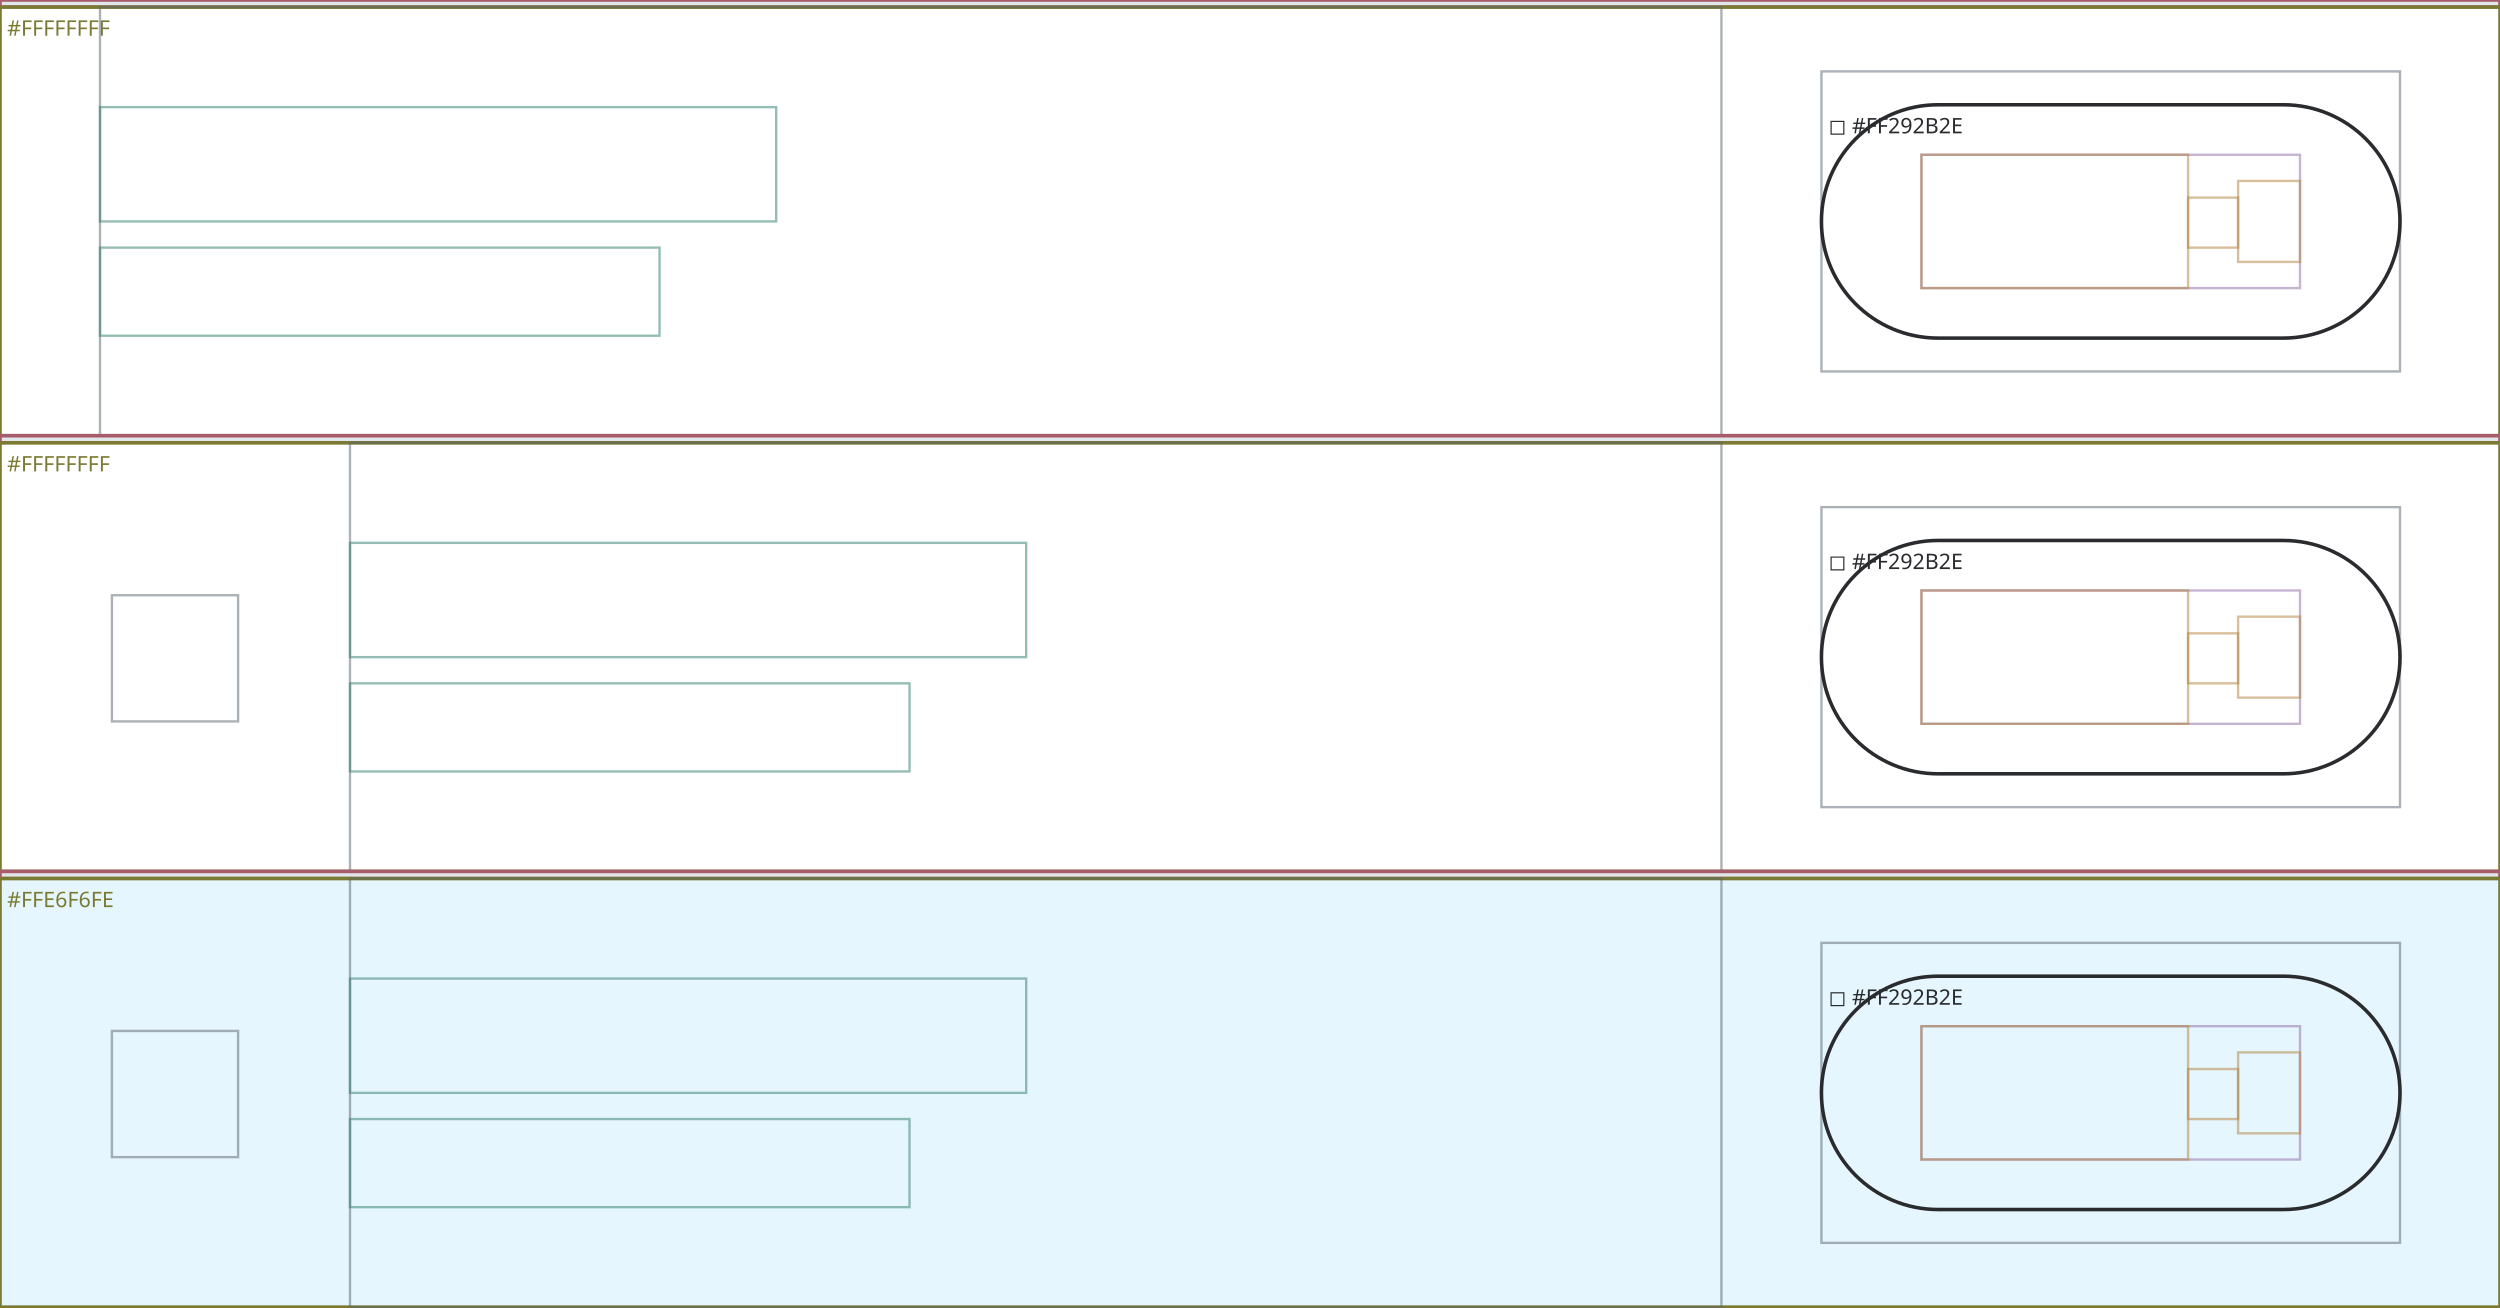
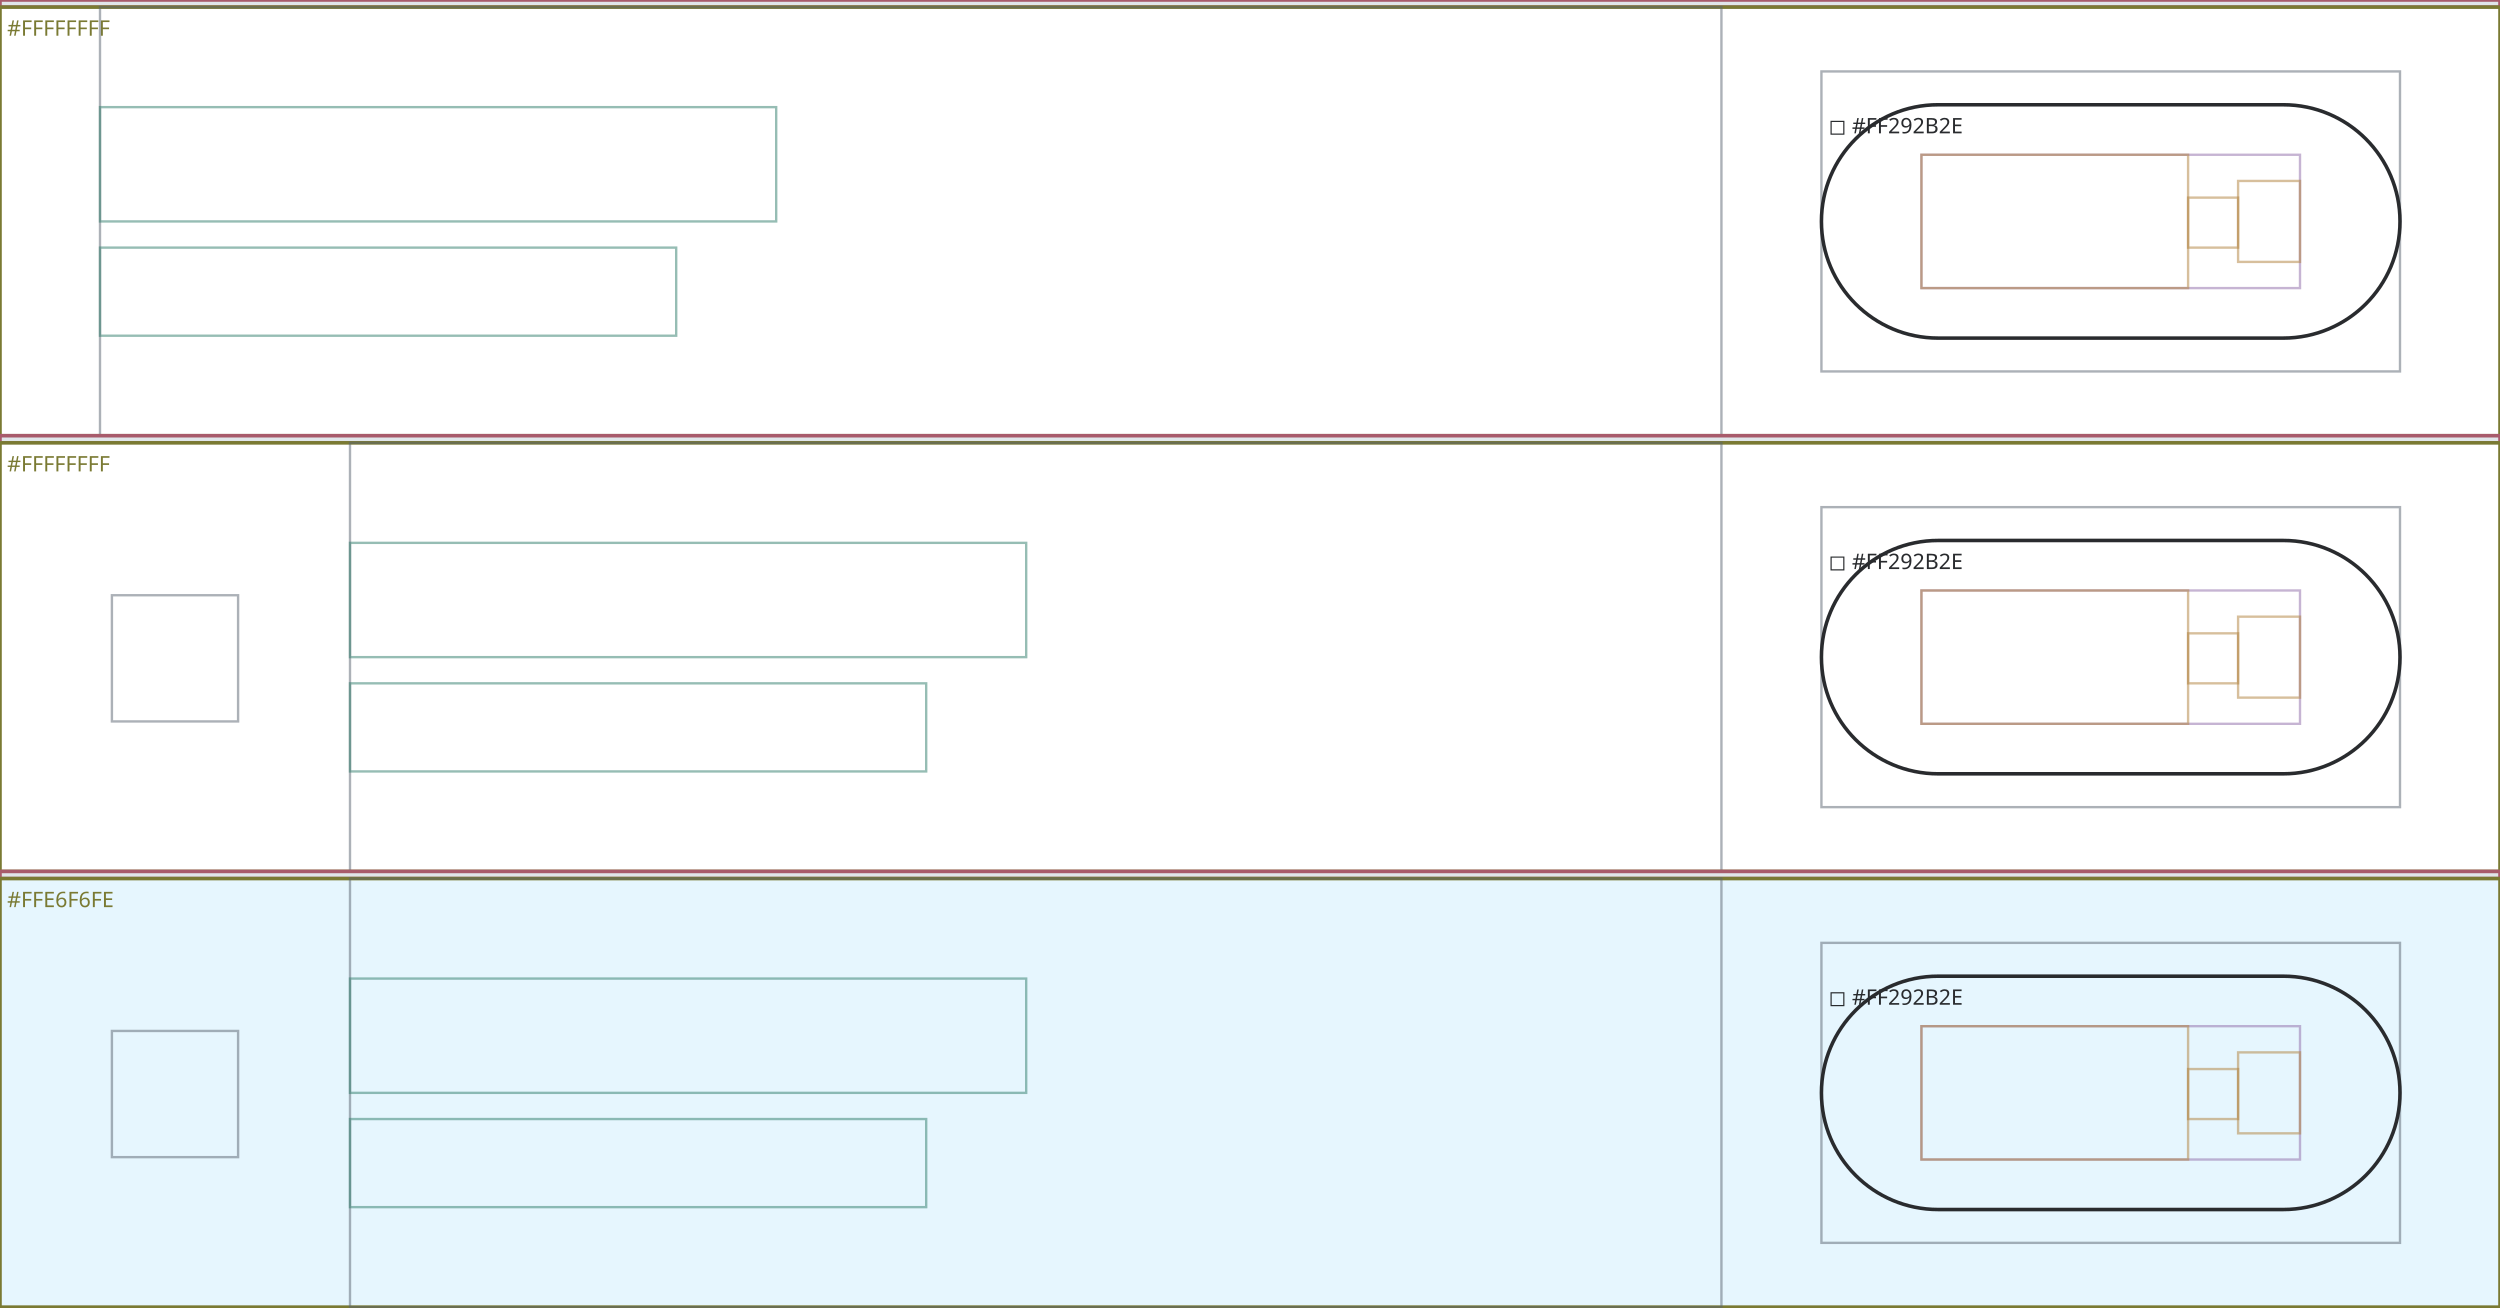
<svg xmlns="http://www.w3.org/2000/svg" viewBox="0 0 1050 549" width="1050" height="549" role="img" aria-label="Content/Bookmark row layout wireframe">
  <rect width="1050" height="549" fill="#ffffff" />
  <g>
    <rect x="0" y="0" width="1050" height="549" fill="none" fill-opacity="0" stroke="#5B6470" stroke-width="1" stroke-opacity="0.5" />
  </g>
  <g>
    <rect x="0" y="0" width="1050" height="549" fill="none" fill-opacity="0" stroke="#2E7D6B" stroke-width="1" stroke-opacity="0.5" />
  </g>
  <g>
    <rect x="0" y="0" width="1050" height="549" fill="#FFFFFF" fill-opacity="1" stroke="#8E6BA8" stroke-width="1.5" stroke-opacity="1" />
    <text x="3" y="12" font-family="system-ui, sans-serif" font-size="9" fill="#8E6BA8">#FFFFFFFF</text>
  </g>
  <g>
    <rect x="0" y="0" width="1050" height="549" fill="none" fill-opacity="0" stroke="#B0813B" stroke-width="1" stroke-opacity="0.5" />
  </g>
  <g>
    <rect x="0" y="0" width="1050" height="183" fill="none" fill-opacity="0" stroke="#3B72A8" stroke-width="1" stroke-opacity="0.5" />
  </g>
  <g>
    <rect x="0" y="0" width="1050" height="3" fill="#E0E6EA" fill-opacity="1" stroke="#A85B6B" stroke-width="1.5" stroke-opacity="1" />
    <text x="3" y="12" font-family="system-ui, sans-serif" font-size="9" fill="#A85B6B">#FFE0E6EA</text>
  </g>
  <g>
    <rect x="0" y="3" width="1050" height="180" fill="none" fill-opacity="0" stroke="#A85B6B" stroke-width="1" stroke-opacity="0.5" />
  </g>
  <g>
    <rect x="0" y="3" width="1050" height="180" fill="none" fill-opacity="0" stroke="#4F8A4A" stroke-width="1" stroke-opacity="0.5" />
  </g>
  <g>
    <rect x="0" y="3" width="1050" height="180" fill="#FFFFFF" fill-opacity="1" stroke="#7A7A33" stroke-width="1.5" stroke-opacity="1" />
    <text x="3" y="15" font-family="system-ui, sans-serif" font-size="9" fill="#7A7A33">#FFFFFFFF</text>
  </g>
  <g>
    <rect x="42" y="3" width="681" height="180" fill="none" fill-opacity="0" stroke="#5B6470" stroke-width="1" stroke-opacity="0.5" />
  </g>
  <g>
    <rect x="42" y="45" width="284" height="48" fill="none" fill-opacity="0" stroke="#2E7D6B" stroke-width="1" stroke-opacity="0.5" />
  </g>
  <g>
-     <rect x="42" y="104" width="235" height="37" fill="none" fill-opacity="0" stroke="#2E7D6B" stroke-width="1" stroke-opacity="0.5" />
+     <rect x="42" y="104" width="242" height="37" fill="none" fill-opacity="0" stroke="#2E7D6B" stroke-width="1" stroke-opacity="0.5" />
  </g>
  <g>
    <rect x="765" y="30" width="243" height="126" fill="none" fill-opacity="0" stroke="#5B6470" stroke-width="1" stroke-opacity="0.5" />
  </g>
  <g>
    <path d="M814,44 H959 A49,49 0 0 1 1008,93 V93 A49,49 0 0 1 959,142 H814 A49,49 0 0 1 765,93 V93 A49,49 0 0 1 814,44 Z" fill="none" fill-opacity="0" stroke="#292B2E" stroke-width="1.5" stroke-opacity="1" />
    <text x="768" y="56" font-family="system-ui, sans-serif" font-size="9" fill="#292B2E">◻ #FF292B2E</text>
  </g>
  <g>
    <rect x="807" y="65" width="159" height="56" fill="none" fill-opacity="0" stroke="#8E6BA8" stroke-width="1" stroke-opacity="0.5" />
  </g>
  <g>
    <rect x="807" y="65" width="112" height="56" fill="none" fill-opacity="0" stroke="#B0813B" stroke-width="1" stroke-opacity="0.5" />
  </g>
  <g>
    <rect x="919" y="83" width="21" height="21" fill="none" fill-opacity="0" stroke="#B0813B" stroke-width="1" stroke-opacity="0.5" />
  </g>
  <g>
    <rect x="940" y="76" width="26" height="34" fill="none" fill-opacity="0" stroke="#B0813B" stroke-width="1" stroke-opacity="0.5" />
  </g>
  <g>
    <rect x="0" y="183" width="1050" height="183" fill="none" fill-opacity="0" stroke="#3B72A8" stroke-width="1" stroke-opacity="0.5" />
  </g>
  <g>
    <rect x="0" y="183" width="1050" height="3" fill="#E0E6EA" fill-opacity="1" stroke="#A85B6B" stroke-width="1.5" stroke-opacity="1" />
    <text x="3" y="195" font-family="system-ui, sans-serif" font-size="9" fill="#A85B6B">#FFE0E6EA</text>
  </g>
  <g>
    <rect x="0" y="186" width="1050" height="180" fill="none" fill-opacity="0" stroke="#A85B6B" stroke-width="1" stroke-opacity="0.5" />
  </g>
  <g>
    <rect x="0" y="186" width="1050" height="180" fill="none" fill-opacity="0" stroke="#4F8A4A" stroke-width="1" stroke-opacity="0.5" />
  </g>
  <g>
    <rect x="0" y="186" width="1050" height="180" fill="#FFFFFF" fill-opacity="1" stroke="#7A7A33" stroke-width="1.5" stroke-opacity="1" />
    <text x="3" y="198" font-family="system-ui, sans-serif" font-size="9" fill="#7A7A33">#FFFFFFFF</text>
  </g>
  <g>
    <rect x="47" y="250" width="53" height="53" fill="none" fill-opacity="0" stroke="#5B6470" stroke-width="1" stroke-opacity="0.5" />
  </g>
  <g>
    <rect x="147" y="186" width="576" height="180" fill="none" fill-opacity="0" stroke="#5B6470" stroke-width="1" stroke-opacity="0.5" />
  </g>
  <g>
    <rect x="147" y="228" width="284" height="48" fill="none" fill-opacity="0" stroke="#2E7D6B" stroke-width="1" stroke-opacity="0.5" />
  </g>
  <g>
-     <rect x="147" y="287" width="235" height="37" fill="none" fill-opacity="0" stroke="#2E7D6B" stroke-width="1" stroke-opacity="0.5" />
+     <rect x="147" y="287" width="242" height="37" fill="none" fill-opacity="0" stroke="#2E7D6B" stroke-width="1" stroke-opacity="0.5" />
  </g>
  <g>
    <rect x="765" y="213" width="243" height="126" fill="none" fill-opacity="0" stroke="#5B6470" stroke-width="1" stroke-opacity="0.5" />
  </g>
  <g>
    <path d="M814,227 H959 A49,49 0 0 1 1008,276 V276 A49,49 0 0 1 959,325 H814 A49,49 0 0 1 765,276 V276 A49,49 0 0 1 814,227 Z" fill="none" fill-opacity="0" stroke="#292B2E" stroke-width="1.5" stroke-opacity="1" />
    <text x="768" y="239" font-family="system-ui, sans-serif" font-size="9" fill="#292B2E">◻ #FF292B2E</text>
  </g>
  <g>
    <rect x="807" y="248" width="159" height="56" fill="none" fill-opacity="0" stroke="#8E6BA8" stroke-width="1" stroke-opacity="0.5" />
  </g>
  <g>
    <rect x="807" y="248" width="112" height="56" fill="none" fill-opacity="0" stroke="#B0813B" stroke-width="1" stroke-opacity="0.5" />
  </g>
  <g>
    <rect x="919" y="266" width="21" height="21" fill="none" fill-opacity="0" stroke="#B0813B" stroke-width="1" stroke-opacity="0.5" />
  </g>
  <g>
    <rect x="940" y="259" width="26" height="34" fill="none" fill-opacity="0" stroke="#B0813B" stroke-width="1" stroke-opacity="0.5" />
  </g>
  <g>
    <rect x="0" y="366" width="1050" height="183" fill="none" fill-opacity="0" stroke="#3B72A8" stroke-width="1" stroke-opacity="0.5" />
  </g>
  <g>
    <rect x="0" y="366" width="1050" height="3" fill="#E0E6EA" fill-opacity="1" stroke="#A85B6B" stroke-width="1.5" stroke-opacity="1" />
    <text x="3" y="378" font-family="system-ui, sans-serif" font-size="9" fill="#A85B6B">#FFE0E6EA</text>
  </g>
  <g>
    <rect x="0" y="369" width="1050" height="180" fill="none" fill-opacity="0" stroke="#A85B6B" stroke-width="1" stroke-opacity="0.5" />
  </g>
  <g>
    <rect x="0" y="369" width="1050" height="180" fill="none" fill-opacity="0" stroke="#4F8A4A" stroke-width="1" stroke-opacity="0.5" />
  </g>
  <g>
    <rect x="0" y="369" width="1050" height="180" fill="#E6F6FE" fill-opacity="1" stroke="#7A7A33" stroke-width="1.5" stroke-opacity="1" />
    <text x="3" y="381" font-family="system-ui, sans-serif" font-size="9" fill="#7A7A33">#FFE6F6FE</text>
  </g>
  <g>
    <rect x="47" y="433" width="53" height="53" fill="none" fill-opacity="0" stroke="#5B6470" stroke-width="1" stroke-opacity="0.5" />
  </g>
  <g>
    <rect x="147" y="369" width="576" height="180" fill="none" fill-opacity="0" stroke="#5B6470" stroke-width="1" stroke-opacity="0.5" />
  </g>
  <g>
    <rect x="147" y="411" width="284" height="48" fill="none" fill-opacity="0" stroke="#2E7D6B" stroke-width="1" stroke-opacity="0.5" />
  </g>
  <g>
-     <rect x="147" y="470" width="235" height="37" fill="none" fill-opacity="0" stroke="#2E7D6B" stroke-width="1" stroke-opacity="0.5" />
+     <rect x="147" y="470" width="242" height="37" fill="none" fill-opacity="0" stroke="#2E7D6B" stroke-width="1" stroke-opacity="0.5" />
  </g>
  <g>
    <rect x="765" y="396" width="243" height="126" fill="none" fill-opacity="0" stroke="#5B6470" stroke-width="1" stroke-opacity="0.5" />
  </g>
  <g>
    <path d="M814,410 H959 A49,49 0 0 1 1008,459 V459 A49,49 0 0 1 959,508 H814 A49,49 0 0 1 765,459 V459 A49,49 0 0 1 814,410 Z" fill="none" fill-opacity="0" stroke="#292B2E" stroke-width="1.5" stroke-opacity="1" />
    <text x="768" y="422" font-family="system-ui, sans-serif" font-size="9" fill="#292B2E">◻ #FF292B2E</text>
  </g>
  <g>
    <rect x="807" y="431" width="159" height="56" fill="none" fill-opacity="0" stroke="#8E6BA8" stroke-width="1" stroke-opacity="0.5" />
  </g>
  <g>
    <rect x="807" y="431" width="112" height="56" fill="none" fill-opacity="0" stroke="#B0813B" stroke-width="1" stroke-opacity="0.5" />
  </g>
  <g>
    <rect x="919" y="449" width="21" height="21" fill="none" fill-opacity="0" stroke="#B0813B" stroke-width="1" stroke-opacity="0.5" />
  </g>
  <g>
    <rect x="940" y="442" width="26" height="34" fill="none" fill-opacity="0" stroke="#B0813B" stroke-width="1" stroke-opacity="0.5" />
  </g>
</svg>
